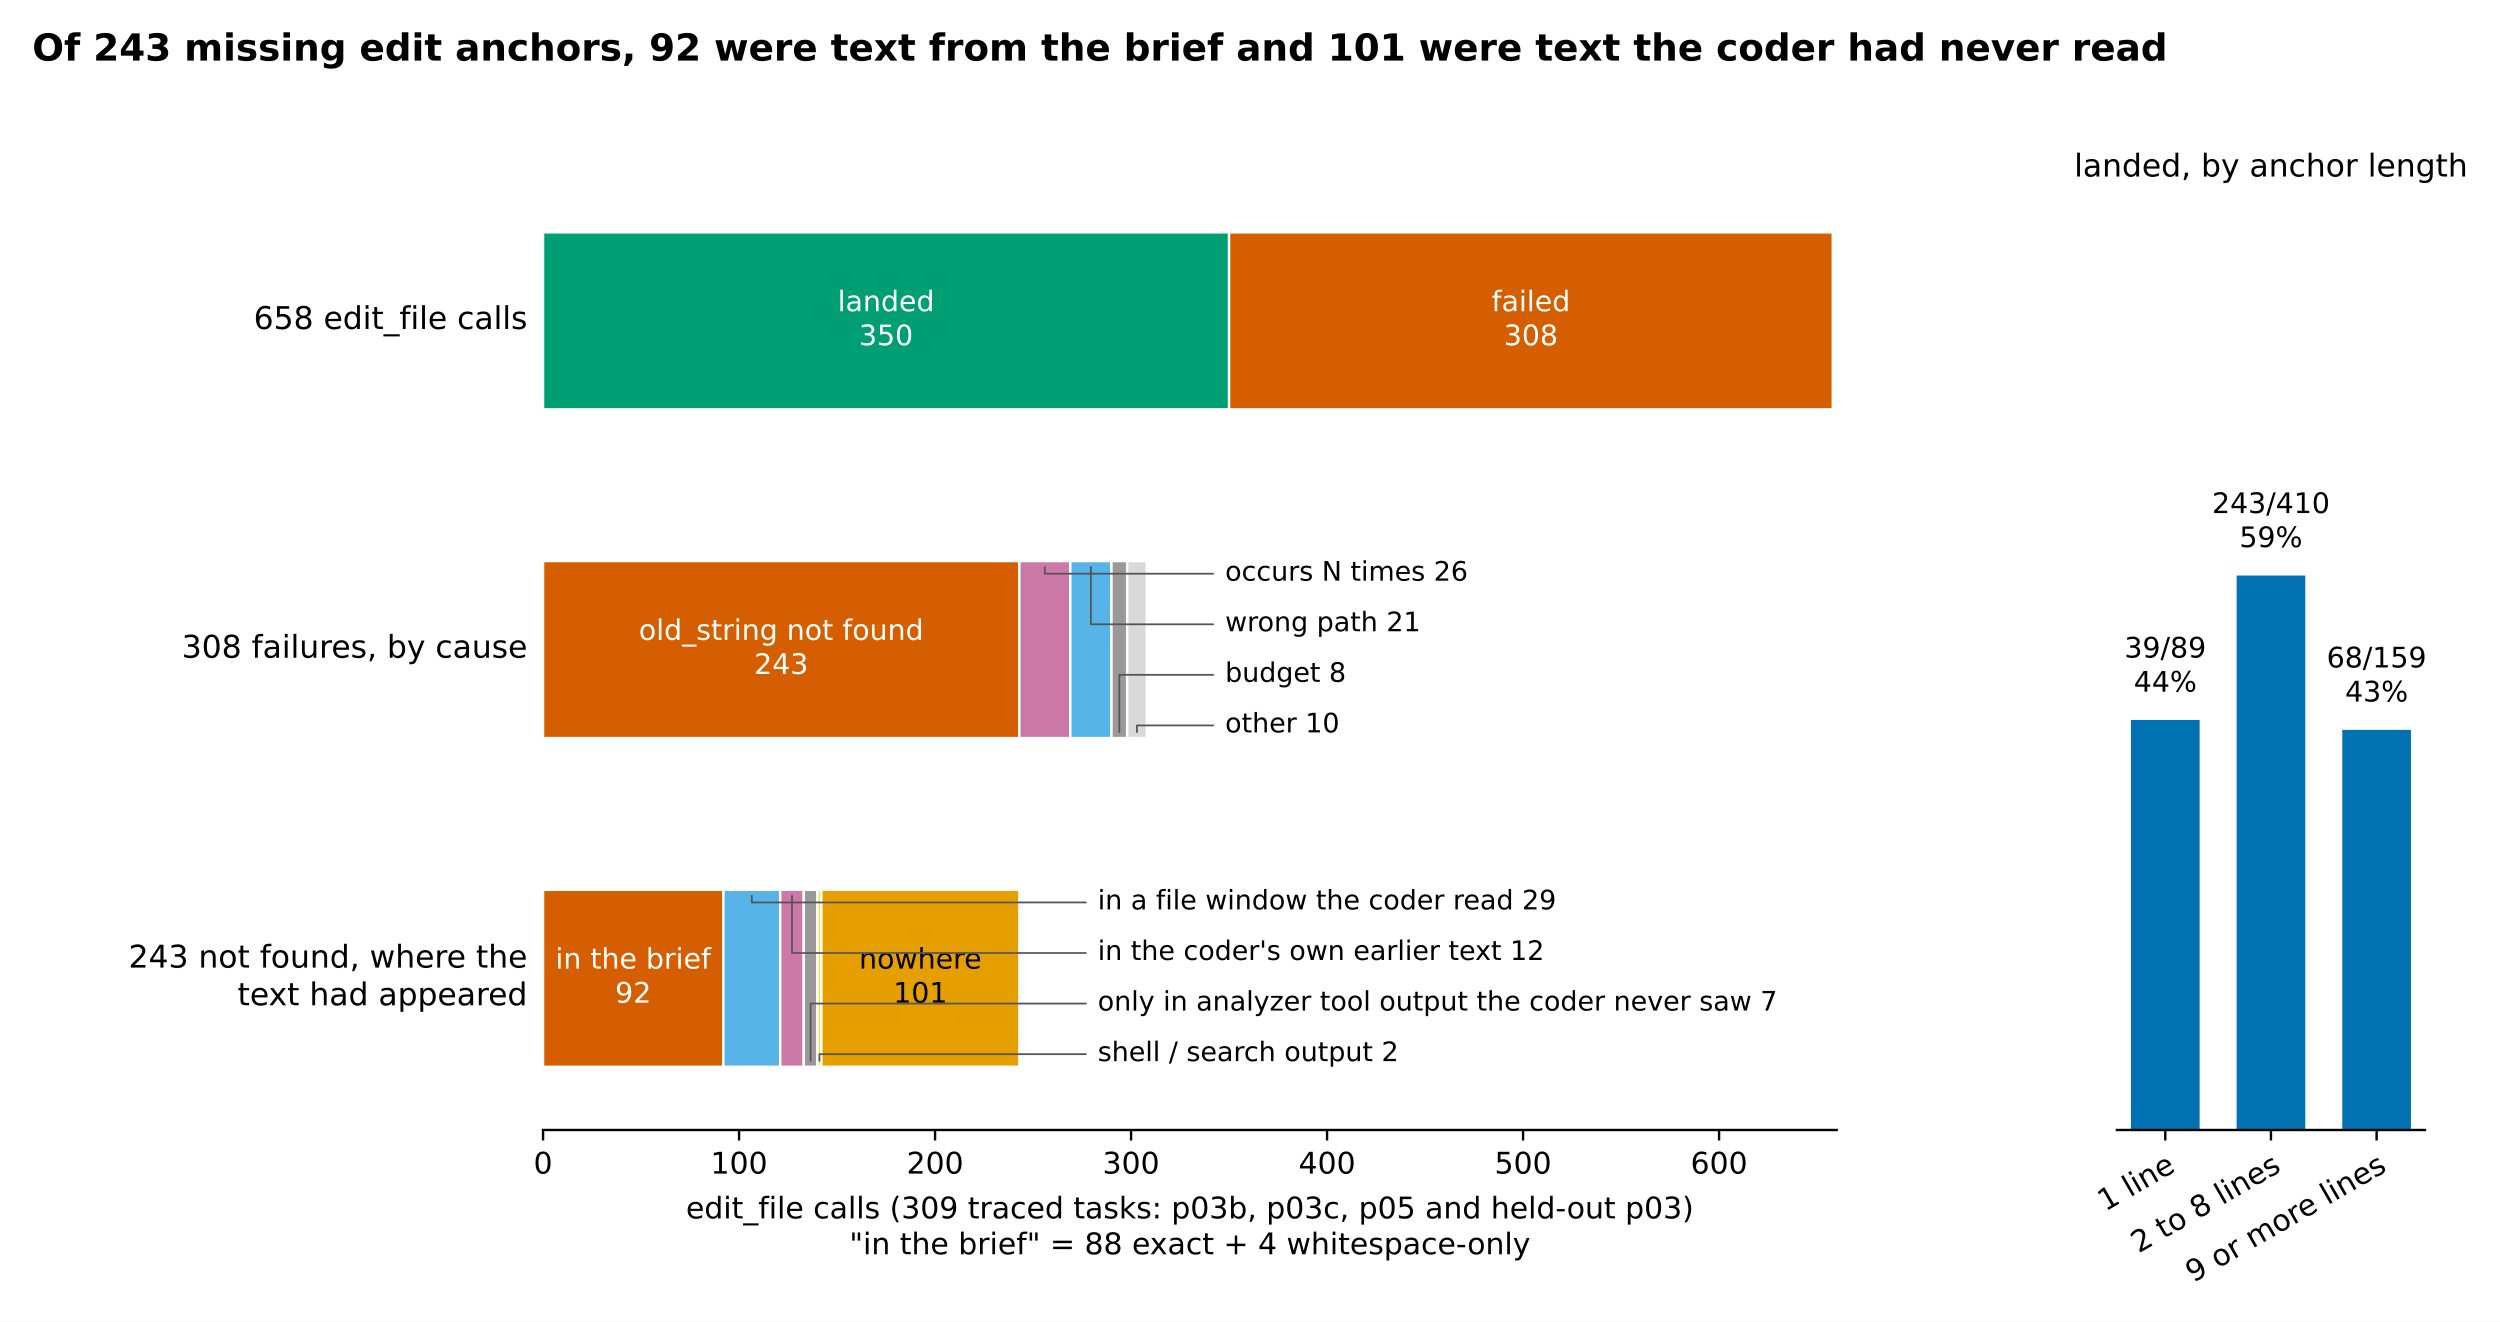
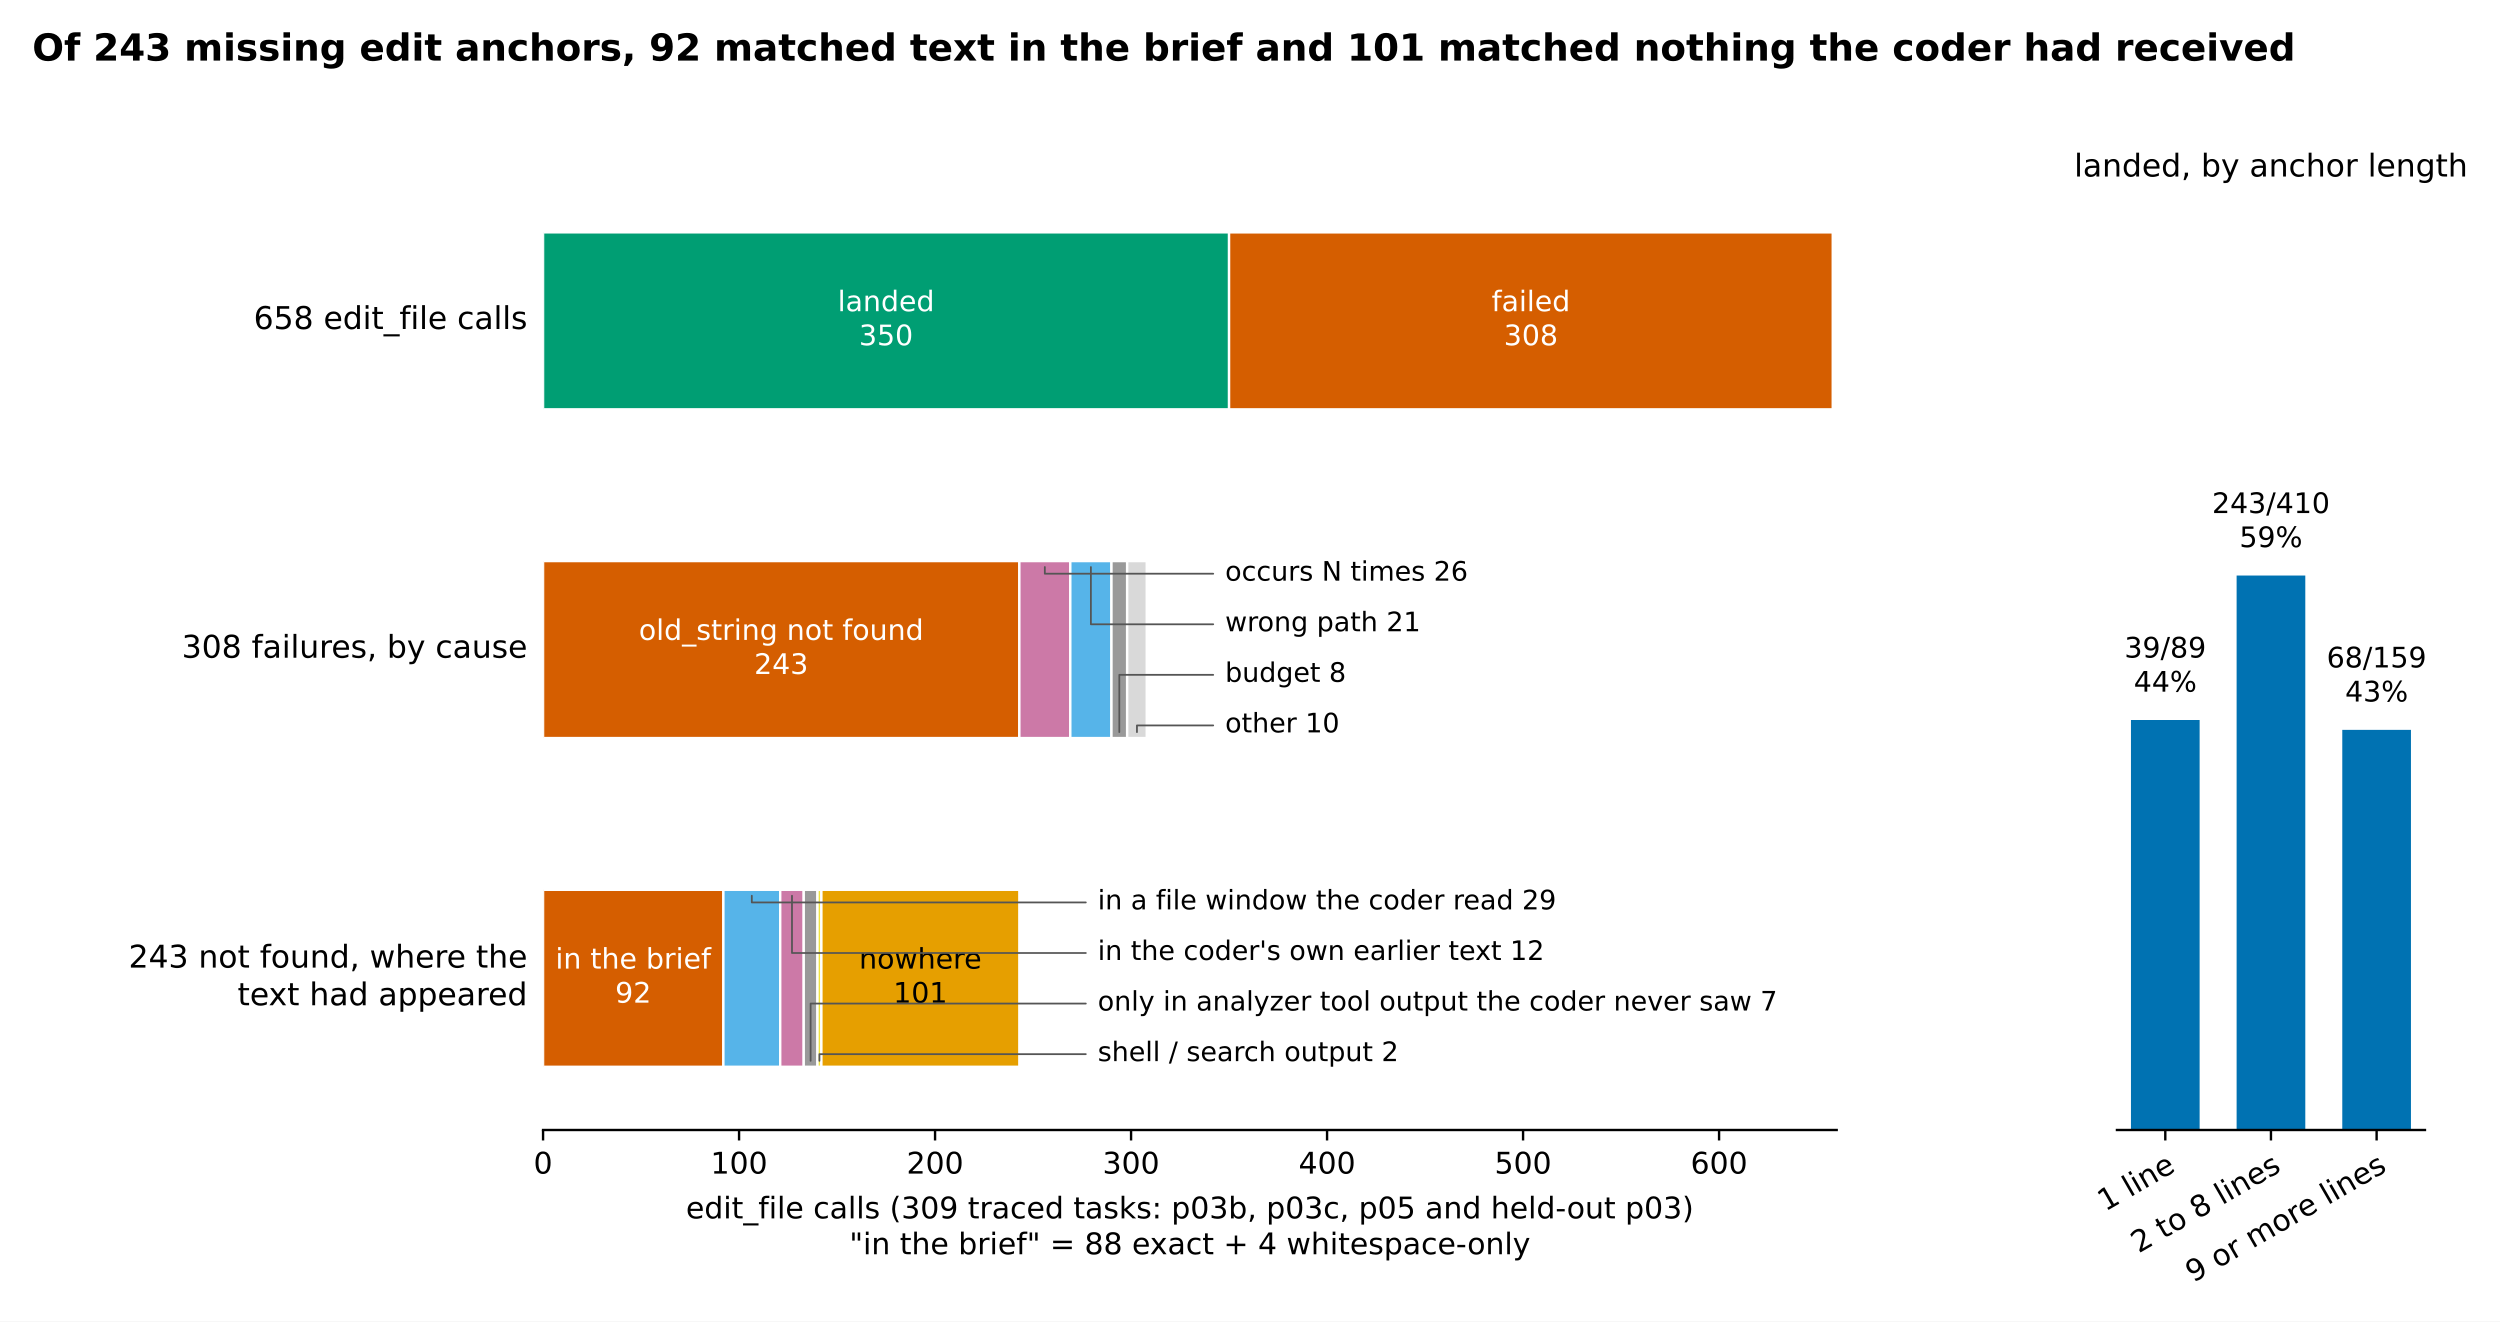
<svg xmlns="http://www.w3.org/2000/svg" xmlns:xlink="http://www.w3.org/1999/xlink" width="836.922pt" height="442.392pt" viewBox="0 0 836.922 442.392" version="1.1">
  <defs>
    <style type="text/css">*{stroke-linejoin: round; stroke-linecap: butt}</style>
  </defs>
  <g id="figure_1">
    <g id="patch_1">
      <path d="M 0 442.392  L 836.922 442.392  L 836.922 -0  L 0 -0  z " style="fill: #ffffff" />
    </g>
    <g id="axes_1">
      <g id="patch_2">
        <path d="M 181.8 378.288  L 614.861 378.288  L 614.861 65.088  L 181.8 65.088  z " style="fill: #ffffff" />
      </g>
      <g id="patch_3">
-         <path d="M 181.8 137.039  L 411.453 137.039  L 411.453 77.785  L 181.8 77.785  z " clip-path="url(#p0d057e0b18)" style="fill: #009e73; stroke: #ffffff; stroke-width: 0.8; stroke-linejoin: miter" />
+         <path d="M 181.8 137.039  L 411.453 137.039  L 411.453 77.785  L 181.8 77.785  z " clip-path="url(#p74eec859b8)" style="fill: #009e73; stroke: #ffffff; stroke-width: 0.8; stroke-linejoin: miter" />
      </g>
      <g id="patch_4">
-         <path d="M 411.453 137.039  L 613.548 137.039  L 613.548 77.785  L 411.453 77.785  z " clip-path="url(#p0d057e0b18)" style="fill: #d55e00; stroke: #ffffff; stroke-width: 0.8; stroke-linejoin: miter" />
+         <path d="M 411.453 137.039  L 613.548 137.039  L 613.548 77.785  L 411.453 77.785  z " clip-path="url(#p74eec859b8)" style="fill: #d55e00; stroke: #ffffff; stroke-width: 0.8; stroke-linejoin: miter" />
      </g>
      <g id="patch_5">
-         <path d="M 181.8 247.083  L 341.245 247.083  L 341.245 187.829  L 181.8 187.829  z " clip-path="url(#p0d057e0b18)" style="fill: #d55e00; stroke: #ffffff; stroke-width: 0.8; stroke-linejoin: miter" />
+         <path d="M 181.8 247.083  L 341.245 247.083  L 341.245 187.829  L 181.8 187.829  z " clip-path="url(#p74eec859b8)" style="fill: #d55e00; stroke: #ffffff; stroke-width: 0.8; stroke-linejoin: miter" />
      </g>
      <g id="patch_6">
-         <path d="M 341.245 247.083  L 358.305 247.083  L 358.305 187.829  L 341.245 187.829  z " clip-path="url(#p0d057e0b18)" style="fill: #cc79a7; stroke: #ffffff; stroke-width: 0.8; stroke-linejoin: miter" />
+         <path d="M 341.245 247.083  L 358.305 247.083  L 358.305 187.829  L 341.245 187.829  z " clip-path="url(#p74eec859b8)" style="fill: #cc79a7; stroke: #ffffff; stroke-width: 0.8; stroke-linejoin: miter" />
      </g>
      <g id="patch_7">
-         <path d="M 358.305 247.083  L 372.084 247.083  L 372.084 187.829  L 358.305 187.829  z " clip-path="url(#p0d057e0b18)" style="fill: #56b4e9; stroke: #ffffff; stroke-width: 0.8; stroke-linejoin: miter" />
+         <path d="M 358.305 247.083  L 372.084 247.083  L 372.084 187.829  L 358.305 187.829  z " clip-path="url(#p74eec859b8)" style="fill: #56b4e9; stroke: #ffffff; stroke-width: 0.8; stroke-linejoin: miter" />
      </g>
      <g id="patch_8">
-         <path d="M 372.084 247.083  L 377.333 247.083  L 377.333 187.829  L 372.084 187.829  z " clip-path="url(#p0d057e0b18)" style="fill: #999999; stroke: #ffffff; stroke-width: 0.8; stroke-linejoin: miter" />
+         <path d="M 372.084 247.083  L 377.333 247.083  L 377.333 187.829  L 372.084 187.829  z " clip-path="url(#p74eec859b8)" style="fill: #999999; stroke: #ffffff; stroke-width: 0.8; stroke-linejoin: miter" />
      </g>
      <g id="patch_9">
-         <path d="M 377.333 247.083  L 383.895 247.083  L 383.895 187.829  L 377.333 187.829  z " clip-path="url(#p0d057e0b18)" style="fill: #d9d9d9; stroke: #ffffff; stroke-width: 0.8; stroke-linejoin: miter" />
+         <path d="M 377.333 247.083  L 383.895 247.083  L 383.895 187.829  L 377.333 187.829  z " clip-path="url(#p74eec859b8)" style="fill: #d9d9d9; stroke: #ffffff; stroke-width: 0.8; stroke-linejoin: miter" />
      </g>
      <g id="patch_10">
-         <path d="M 181.8 357.126  L 242.166 357.126  L 242.166 297.872  L 181.8 297.872  z " clip-path="url(#p0d057e0b18)" style="fill: #d55e00; stroke: #ffffff; stroke-width: 0.8; stroke-linejoin: miter" />
+         <path d="M 181.8 357.126  L 242.166 357.126  L 242.166 297.872  L 181.8 297.872  z " clip-path="url(#p74eec859b8)" style="fill: #d55e00; stroke: #ffffff; stroke-width: 0.8; stroke-linejoin: miter" />
      </g>
      <g id="patch_11">
-         <path d="M 242.166 357.126  L 261.194 357.126  L 261.194 297.872  L 242.166 297.872  z " clip-path="url(#p0d057e0b18)" style="fill: #56b4e9; stroke: #ffffff; stroke-width: 0.8; stroke-linejoin: miter" />
+         <path d="M 242.166 357.126  L 261.194 357.126  L 261.194 297.872  L 242.166 297.872  z " clip-path="url(#p74eec859b8)" style="fill: #56b4e9; stroke: #ffffff; stroke-width: 0.8; stroke-linejoin: miter" />
      </g>
      <g id="patch_12">
-         <path d="M 261.194 357.126  L 269.068 357.126  L 269.068 297.872  L 261.194 297.872  z " clip-path="url(#p0d057e0b18)" style="fill: #cc79a7; stroke: #ffffff; stroke-width: 0.8; stroke-linejoin: miter" />
+         <path d="M 261.194 357.126  L 269.068 357.126  L 269.068 297.872  L 261.194 297.872  z " clip-path="url(#p74eec859b8)" style="fill: #cc79a7; stroke: #ffffff; stroke-width: 0.8; stroke-linejoin: miter" />
      </g>
      <g id="patch_13">
-         <path d="M 269.068 357.126  L 273.661 357.126  L 273.661 297.872  L 269.068 297.872  z " clip-path="url(#p0d057e0b18)" style="fill: #999999; stroke: #ffffff; stroke-width: 0.8; stroke-linejoin: miter" />
+         <path d="M 269.068 357.126  L 273.661 357.126  L 273.661 297.872  L 269.068 297.872  z " clip-path="url(#p74eec859b8)" style="fill: #999999; stroke: #ffffff; stroke-width: 0.8; stroke-linejoin: miter" />
      </g>
      <g id="patch_14">
-         <path d="M 273.661 357.126  L 274.974 357.126  L 274.974 297.872  L 273.661 297.872  z " clip-path="url(#p0d057e0b18)" style="fill: #f0e442; stroke: #ffffff; stroke-width: 0.8; stroke-linejoin: miter" />
+         <path d="M 273.661 357.126  L 274.974 357.126  L 274.974 297.872  L 273.661 297.872  z " clip-path="url(#p74eec859b8)" style="fill: #f0e442; stroke: #ffffff; stroke-width: 0.8; stroke-linejoin: miter" />
      </g>
      <g id="patch_15">
-         <path d="M 274.974 357.126  L 341.245 357.126  L 341.245 297.872  L 274.974 297.872  z " clip-path="url(#p0d057e0b18)" style="fill: #e69f00; stroke: #ffffff; stroke-width: 0.8; stroke-linejoin: miter" />
+         <path d="M 274.974 357.126  L 341.245 357.126  L 341.245 297.872  L 274.974 297.872  z " clip-path="url(#p74eec859b8)" style="fill: #e69f00; stroke: #ffffff; stroke-width: 0.8; stroke-linejoin: miter" />
      </g>
      <g id="matplotlib.axis_1">
        <g id="xtick_1">
          <g id="line2d_1">
            <defs>
-               <path id="m6c62ec5545" d="M 0 0  L 0 3.5  " style="stroke: #000000; stroke-width: 0.8" />
+               <path id="m677811b8d7" d="M 0 0  L 0 3.5  " style="stroke: #000000; stroke-width: 0.8" />
            </defs>
            <g>
-               <use xlink:href="#m6c62ec5545" x="181.8" y="378.288" style="stroke: #000000; stroke-width: 0.8" />
+               <use xlink:href="#m677811b8d7" x="181.8" y="378.288" style="stroke: #000000; stroke-width: 0.8" />
            </g>
          </g>
          <g id="text_1">
            <text style="font-size: 10px; font-family: 'DejaVu Sans', 'Bitstream Vera Sans', 'Computer Modern Sans Serif', 'Lucida Grande', 'Verdana', 'Geneva', 'Lucid', 'Arial', 'Helvetica', 'Avant Garde', sans-serif; text-anchor: middle" x="181.8" y="392.886" transform="rotate(-0 181.8 392.8857)">0</text>
          </g>
        </g>
        <g id="xtick_2">
          <g id="line2d_2">
            <g>
-               <use xlink:href="#m6c62ec5545" x="247.415" y="378.288" style="stroke: #000000; stroke-width: 0.8" />
+               <use xlink:href="#m677811b8d7" x="247.415" y="378.288" style="stroke: #000000; stroke-width: 0.8" />
            </g>
          </g>
          <g id="text_2">
            <text style="font-size: 10px; font-family: 'DejaVu Sans', 'Bitstream Vera Sans', 'Computer Modern Sans Serif', 'Lucida Grande', 'Verdana', 'Geneva', 'Lucid', 'Arial', 'Helvetica', 'Avant Garde', sans-serif; text-anchor: middle" x="247.415" y="392.886" transform="rotate(-0 247.4152 392.8857)">100</text>
          </g>
        </g>
        <g id="xtick_3">
          <g id="line2d_3">
            <g>
-               <use xlink:href="#m6c62ec5545" x="313.03" y="378.288" style="stroke: #000000; stroke-width: 0.8" />
+               <use xlink:href="#m677811b8d7" x="313.03" y="378.288" style="stroke: #000000; stroke-width: 0.8" />
            </g>
          </g>
          <g id="text_3">
            <text style="font-size: 10px; font-family: 'DejaVu Sans', 'Bitstream Vera Sans', 'Computer Modern Sans Serif', 'Lucida Grande', 'Verdana', 'Geneva', 'Lucid', 'Arial', 'Helvetica', 'Avant Garde', sans-serif; text-anchor: middle" x="313.03" y="392.886" transform="rotate(-0 313.0305 392.8857)">200</text>
          </g>
        </g>
        <g id="xtick_4">
          <g id="line2d_4">
            <g>
-               <use xlink:href="#m6c62ec5545" x="378.646" y="378.288" style="stroke: #000000; stroke-width: 0.8" />
+               <use xlink:href="#m677811b8d7" x="378.646" y="378.288" style="stroke: #000000; stroke-width: 0.8" />
            </g>
          </g>
          <g id="text_4">
            <text style="font-size: 10px; font-family: 'DejaVu Sans', 'Bitstream Vera Sans', 'Computer Modern Sans Serif', 'Lucida Grande', 'Verdana', 'Geneva', 'Lucid', 'Arial', 'Helvetica', 'Avant Garde', sans-serif; text-anchor: middle" x="378.646" y="392.886" transform="rotate(-0 378.6457 392.8857)">300</text>
          </g>
        </g>
        <g id="xtick_5">
          <g id="line2d_5">
            <g>
-               <use xlink:href="#m6c62ec5545" x="444.261" y="378.288" style="stroke: #000000; stroke-width: 0.8" />
+               <use xlink:href="#m677811b8d7" x="444.261" y="378.288" style="stroke: #000000; stroke-width: 0.8" />
            </g>
          </g>
          <g id="text_5">
            <text style="font-size: 10px; font-family: 'DejaVu Sans', 'Bitstream Vera Sans', 'Computer Modern Sans Serif', 'Lucida Grande', 'Verdana', 'Geneva', 'Lucid', 'Arial', 'Helvetica', 'Avant Garde', sans-serif; text-anchor: middle" x="444.261" y="392.886" transform="rotate(-0 444.2609 392.8857)">400</text>
          </g>
        </g>
        <g id="xtick_6">
          <g id="line2d_6">
            <g>
-               <use xlink:href="#m6c62ec5545" x="509.876" y="378.288" style="stroke: #000000; stroke-width: 0.8" />
+               <use xlink:href="#m677811b8d7" x="509.876" y="378.288" style="stroke: #000000; stroke-width: 0.8" />
            </g>
          </g>
          <g id="text_6">
            <text style="font-size: 10px; font-family: 'DejaVu Sans', 'Bitstream Vera Sans', 'Computer Modern Sans Serif', 'Lucida Grande', 'Verdana', 'Geneva', 'Lucid', 'Arial', 'Helvetica', 'Avant Garde', sans-serif; text-anchor: middle" x="509.876" y="392.886" transform="rotate(-0 509.8762 392.8857)">500</text>
          </g>
        </g>
        <g id="xtick_7">
          <g id="line2d_7">
            <g>
-               <use xlink:href="#m6c62ec5545" x="575.491" y="378.288" style="stroke: #000000; stroke-width: 0.8" />
+               <use xlink:href="#m677811b8d7" x="575.491" y="378.288" style="stroke: #000000; stroke-width: 0.8" />
            </g>
          </g>
          <g id="text_7">
            <text style="font-size: 10px; font-family: 'DejaVu Sans', 'Bitstream Vera Sans', 'Computer Modern Sans Serif', 'Lucida Grande', 'Verdana', 'Geneva', 'Lucid', 'Arial', 'Helvetica', 'Avant Garde', sans-serif; text-anchor: middle" x="575.491" y="392.886" transform="rotate(-0 575.4914 392.8857)">600</text>
          </g>
        </g>
        <g id="text_8">
          <text style="font-size: 10px; font-family: 'DejaVu Sans', 'Bitstream Vera Sans', 'Computer Modern Sans Serif', 'Lucida Grande', 'Verdana', 'Geneva', 'Lucid', 'Arial', 'Helvetica', 'Avant Garde', sans-serif" transform="translate(229.6412 407.8874)">edit_file calls (309 traced tasks: p03b, p03c, p05 and held-out p03)</text>
          <text style="font-size: 10px; font-family: 'DejaVu Sans', 'Bitstream Vera Sans', 'Computer Modern Sans Serif', 'Lucida Grande', 'Verdana', 'Geneva', 'Lucid', 'Arial', 'Helvetica', 'Avant Garde', sans-serif" transform="translate(284.3279 419.8901)">"in the brief" = 88 exact + 4 whitespace-only</text>
        </g>
      </g>
      <g id="matplotlib.axis_2" />
      <g id="patch_16">
        <path d="M 181.8 378.288  L 614.861 378.288  " style="fill: none; stroke: #000000; stroke-width: 0.8; stroke-linejoin: miter; stroke-linecap: square" />
      </g>
      <g id="text_9">
        <text style="font-size: 9.5px; font-family: 'DejaVu Sans', 'Bitstream Vera Sans', 'Computer Modern Sans Serif', 'Lucida Grande', 'Verdana', 'Geneva', 'Lucid', 'Arial', 'Helvetica', 'Avant Garde', sans-serif; fill: #ffffff" transform="translate(280.4321 104.1795)">landed</text>
        <text style="font-size: 9.5px; font-family: 'DejaVu Sans', 'Bitstream Vera Sans', 'Computer Modern Sans Serif', 'Lucida Grande', 'Verdana', 'Geneva', 'Lucid', 'Arial', 'Helvetica', 'Avant Garde', sans-serif; fill: #ffffff" transform="translate(287.5601 115.5814)">350</text>
      </g>
      <g id="text_10">
        <text style="font-size: 9.5px; font-family: 'DejaVu Sans', 'Bitstream Vera Sans', 'Computer Modern Sans Serif', 'Lucida Grande', 'Verdana', 'Geneva', 'Lucid', 'Arial', 'Helvetica', 'Avant Garde', sans-serif; fill: #ffffff" transform="translate(499.3403 104.1795)">failed</text>
        <text style="font-size: 9.5px; font-family: 'DejaVu Sans', 'Bitstream Vera Sans', 'Computer Modern Sans Serif', 'Lucida Grande', 'Verdana', 'Geneva', 'Lucid', 'Arial', 'Helvetica', 'Avant Garde', sans-serif; fill: #ffffff" transform="translate(503.4342 115.5814)">308</text>
      </g>
      <g id="text_11">
        <text style="font-size: 10.5px; font-family: 'DejaVu Sans', 'Bitstream Vera Sans', 'Computer Modern Sans Serif', 'Lucida Grande', 'Verdana', 'Geneva', 'Lucid', 'Arial', 'Helvetica', 'Avant Garde', sans-serif; text-anchor: end" x="176.551" y="110.14" transform="rotate(-0 176.5508 110.1403)">658 edit_file calls</text>
      </g>
      <g id="text_12">
        <text style="font-size: 9.5px; font-family: 'DejaVu Sans', 'Bitstream Vera Sans', 'Computer Modern Sans Serif', 'Lucida Grande', 'Verdana', 'Geneva', 'Lucid', 'Arial', 'Helvetica', 'Avant Garde', sans-serif; fill: #ffffff" transform="translate(213.8585 214.2228)">old_string not found</text>
        <text style="font-size: 9.5px; font-family: 'DejaVu Sans', 'Bitstream Vera Sans', 'Computer Modern Sans Serif', 'Lucida Grande', 'Verdana', 'Geneva', 'Lucid', 'Arial', 'Helvetica', 'Avant Garde', sans-serif; fill: #ffffff" transform="translate(252.4559 225.6246)">243</text>
      </g>
      <g id="patch_17">
        <path d="M 406.145 192.061  L 349.775 192.061  L 349.775 189.825  " style="fill: none; stroke: #555555; stroke-width: 0.6; stroke-linecap: round" />
      </g>
      <g id="text_13">
        <text style="font-size: 9px; font-family: 'DejaVu Sans', 'Bitstream Vera Sans', 'Computer Modern Sans Serif', 'Lucida Grande', 'Verdana', 'Geneva', 'Lucid', 'Arial', 'Helvetica', 'Avant Garde', sans-serif; text-anchor: start" x="410.141" y="194.399" transform="rotate(-0 410.141 194.3992)">occurs N times  26</text>
      </g>
      <g id="patch_18">
        <path d="M 406.141 208.991  L 365.195 208.991  L 365.195 189.831  " style="fill: none; stroke: #555555; stroke-width: 0.6; stroke-linecap: round" />
      </g>
      <g id="text_14">
        <text style="font-size: 9px; font-family: 'DejaVu Sans', 'Bitstream Vera Sans', 'Computer Modern Sans Serif', 'Lucida Grande', 'Verdana', 'Geneva', 'Lucid', 'Arial', 'Helvetica', 'Avant Garde', sans-serif; text-anchor: start" x="410.141" y="211.329" transform="rotate(-0 410.141 211.3289)">wrong path  21</text>
      </g>
      <g id="patch_19">
        <path d="M 406.137 225.92  L 374.709 225.92  L 374.709 245.081  " style="fill: none; stroke: #555555; stroke-width: 0.6; stroke-linecap: round" />
      </g>
      <g id="text_15">
        <text style="font-size: 9px; font-family: 'DejaVu Sans', 'Bitstream Vera Sans', 'Computer Modern Sans Serif', 'Lucida Grande', 'Verdana', 'Geneva', 'Lucid', 'Arial', 'Helvetica', 'Avant Garde', sans-serif; text-anchor: start" x="410.141" y="228.259" transform="rotate(-0 410.141 228.2587)">budget  8</text>
      </g>
      <g id="patch_20">
        <path d="M 406.14 242.85  L 380.614 242.85  L 380.614 245.086  " style="fill: none; stroke: #555555; stroke-width: 0.6; stroke-linecap: round" />
      </g>
      <g id="text_16">
        <text style="font-size: 9px; font-family: 'DejaVu Sans', 'Bitstream Vera Sans', 'Computer Modern Sans Serif', 'Lucida Grande', 'Verdana', 'Geneva', 'Lucid', 'Arial', 'Helvetica', 'Avant Garde', sans-serif; text-anchor: start" x="410.141" y="245.188" transform="rotate(-0 410.141 245.1884)">other  10</text>
      </g>
      <g id="text_17">
        <text style="font-size: 10.5px; font-family: 'DejaVu Sans', 'Bitstream Vera Sans', 'Computer Modern Sans Serif', 'Lucida Grande', 'Verdana', 'Geneva', 'Lucid', 'Arial', 'Helvetica', 'Avant Garde', sans-serif; text-anchor: end" x="176.551" y="220.184" transform="rotate(-0 176.5508 220.1835)">308 failures, by cause</text>
      </g>
      <g id="text_18">
        <text style="font-size: 9.5px; font-family: 'DejaVu Sans', 'Bitstream Vera Sans', 'Computer Modern Sans Serif', 'Lucida Grande', 'Verdana', 'Geneva', 'Lucid', 'Arial', 'Helvetica', 'Avant Garde', sans-serif; fill: #ffffff" transform="translate(185.956 324.266)">in the brief</text>
        <text style="font-size: 9.5px; font-family: 'DejaVu Sans', 'Bitstream Vera Sans', 'Computer Modern Sans Serif', 'Lucida Grande', 'Verdana', 'Geneva', 'Lucid', 'Arial', 'Helvetica', 'Avant Garde', sans-serif; fill: #ffffff" transform="translate(205.9386 335.6679)">92</text>
      </g>
      <g id="text_19">
        <text style="font-size: 9.5px; font-family: 'DejaVu Sans', 'Bitstream Vera Sans', 'Computer Modern Sans Serif', 'Lucida Grande', 'Verdana', 'Geneva', 'Lucid', 'Arial', 'Helvetica', 'Avant Garde', sans-serif" transform="translate(287.6042 324.266)">nowhere</text>
        <text style="font-size: 9.5px; font-family: 'DejaVu Sans', 'Bitstream Vera Sans', 'Computer Modern Sans Serif', 'Lucida Grande', 'Verdana', 'Geneva', 'Lucid', 'Arial', 'Helvetica', 'Avant Garde', sans-serif" transform="translate(299.0428 335.6679)">101</text>
      </g>
      <g id="patch_21">
        <path d="M 363.492 302.104  L 251.68 302.104  L 251.68 299.868  " style="fill: none; stroke: #555555; stroke-width: 0.6; stroke-linecap: round" />
      </g>
      <g id="text_20">
        <text style="font-size: 9px; font-family: 'DejaVu Sans', 'Bitstream Vera Sans', 'Computer Modern Sans Serif', 'Lucida Grande', 'Verdana', 'Geneva', 'Lucid', 'Arial', 'Helvetica', 'Avant Garde', sans-serif; text-anchor: start" x="367.491" y="304.442" transform="rotate(-0 367.4911 304.4425)">in a file window the coder read  29</text>
      </g>
      <g id="patch_22">
        <path d="M 363.493 319.034  L 265.131 319.034  L 265.131 299.874  " style="fill: none; stroke: #555555; stroke-width: 0.6; stroke-linecap: round" />
      </g>
      <g id="text_21">
        <text style="font-size: 9px; font-family: 'DejaVu Sans', 'Bitstream Vera Sans', 'Computer Modern Sans Serif', 'Lucida Grande', 'Verdana', 'Geneva', 'Lucid', 'Arial', 'Helvetica', 'Avant Garde', sans-serif; text-anchor: start" x="367.491" y="321.372" transform="rotate(-0 367.4911 321.3722)">in the coder's own earlier text  12</text>
      </g>
      <g id="patch_23">
        <path d="M 363.491 335.964  L 271.365 335.964  L 271.365 355.124  " style="fill: none; stroke: #555555; stroke-width: 0.6; stroke-linecap: round" />
      </g>
      <g id="text_22">
        <text style="font-size: 9px; font-family: 'DejaVu Sans', 'Bitstream Vera Sans', 'Computer Modern Sans Serif', 'Lucida Grande', 'Verdana', 'Geneva', 'Lucid', 'Arial', 'Helvetica', 'Avant Garde', sans-serif; text-anchor: start" x="367.491" y="338.302" transform="rotate(-0 367.4911 338.3019)">only in analyzer tool output the coder never saw  7</text>
      </g>
      <g id="patch_24">
        <path d="M 363.487 352.893  L 274.317 352.893  L 274.317 355.129  " style="fill: none; stroke: #555555; stroke-width: 0.6; stroke-linecap: round" />
      </g>
      <g id="text_23">
        <text style="font-size: 9px; font-family: 'DejaVu Sans', 'Bitstream Vera Sans', 'Computer Modern Sans Serif', 'Lucida Grande', 'Verdana', 'Geneva', 'Lucid', 'Arial', 'Helvetica', 'Avant Garde', sans-serif; text-anchor: start" x="367.491" y="355.232" transform="rotate(-0 367.4911 355.2316)">shell / search output  2</text>
      </g>
      <g id="text_24">
        <text style="font-size: 10.5px; font-family: 'DejaVu Sans', 'Bitstream Vera Sans', 'Computer Modern Sans Serif', 'Lucida Grande', 'Verdana', 'Geneva', 'Lucid', 'Arial', 'Helvetica', 'Avant Garde', sans-serif" transform="translate(43.05313 323.9253)">243 not found, where the</text>
        <text style="font-size: 10.5px; font-family: 'DejaVu Sans', 'Bitstream Vera Sans', 'Computer Modern Sans Serif', 'Lucida Grande', 'Verdana', 'Geneva', 'Lucid', 'Arial', 'Helvetica', 'Avant Garde', sans-serif" transform="translate(79.52422 336.5282)">text had appeared</text>
      </g>
    </g>
    <g id="axes_2">
      <g id="patch_25">
        <path d="M 708.69 378.288  L 811.8 378.288  L 811.8 65.088  L 708.69 65.088  z " style="fill: #ffffff" />
      </g>
      <g id="patch_26">
-         <path d="M 713.377 378.288  L 736.369 378.288  L 736.369 241.043  L 713.377 241.043  z " clip-path="url(#pef235a1fe8)" style="fill: #0072b2" />
+         <path d="M 713.377 378.288  L 736.369 378.288  L 736.369 241.043  L 713.377 241.043  z " clip-path="url(#pb8f094a5d5)" style="fill: #0072b2" />
      </g>
      <g id="patch_27">
-         <path d="M 748.749 378.288  L 771.741 378.288  L 771.741 192.66  L 748.749 192.66  z " clip-path="url(#pef235a1fe8)" style="fill: #0072b2" />
+         <path d="M 748.749 378.288  L 771.741 378.288  L 771.741 192.66  L 748.749 192.66  z " clip-path="url(#pb8f094a5d5)" style="fill: #0072b2" />
      </g>
      <g id="patch_28">
-         <path d="M 784.121 378.288  L 807.113 378.288  L 807.113 244.341  L 784.121 244.341  z " clip-path="url(#pef235a1fe8)" style="fill: #0072b2" />
+         <path d="M 784.121 378.288  L 807.113 378.288  L 807.113 244.341  L 784.121 244.341  z " clip-path="url(#pb8f094a5d5)" style="fill: #0072b2" />
      </g>
      <g id="matplotlib.axis_3">
        <g id="xtick_8">
          <g id="line2d_8">
            <g>
-               <use xlink:href="#m6c62ec5545" x="724.873" y="378.288" style="stroke: #000000; stroke-width: 0.8" />
+               <use xlink:href="#m677811b8d7" x="724.873" y="378.288" style="stroke: #000000; stroke-width: 0.8" />
            </g>
          </g>
          <g id="text_25">
            <text style="font-size: 10px; font-family: 'DejaVu Sans', 'Bitstream Vera Sans', 'Computer Modern Sans Serif', 'Lucida Grande', 'Verdana', 'Geneva', 'Lucid', 'Arial', 'Helvetica', 'Avant Garde', sans-serif; text-anchor: end" x="728.672" y="391.868" transform="rotate(-30 728.6723 391.8684)">1 line</text>
          </g>
        </g>
        <g id="xtick_9">
          <g id="line2d_9">
            <g>
-               <use xlink:href="#m6c62ec5545" x="760.245" y="378.288" style="stroke: #000000; stroke-width: 0.8" />
+               <use xlink:href="#m677811b8d7" x="760.245" y="378.288" style="stroke: #000000; stroke-width: 0.8" />
            </g>
          </g>
          <g id="text_26">
            <text style="font-size: 10px; font-family: 'DejaVu Sans', 'Bitstream Vera Sans', 'Computer Modern Sans Serif', 'Lucida Grande', 'Verdana', 'Geneva', 'Lucid', 'Arial', 'Helvetica', 'Avant Garde', sans-serif; text-anchor: end" x="764.044" y="391.868" transform="rotate(-30 764.0444 391.8684)">2 to 8 lines</text>
          </g>
        </g>
        <g id="xtick_10">
          <g id="line2d_10">
            <g>
-               <use xlink:href="#m6c62ec5545" x="795.617" y="378.288" style="stroke: #000000; stroke-width: 0.8" />
+               <use xlink:href="#m677811b8d7" x="795.617" y="378.288" style="stroke: #000000; stroke-width: 0.8" />
            </g>
          </g>
          <g id="text_27">
            <text style="font-size: 10px; font-family: 'DejaVu Sans', 'Bitstream Vera Sans', 'Computer Modern Sans Serif', 'Lucida Grande', 'Verdana', 'Geneva', 'Lucid', 'Arial', 'Helvetica', 'Avant Garde', sans-serif; text-anchor: end" x="799.416" y="391.868" transform="rotate(-30 799.4165 391.8684)">9 or more lines</text>
          </g>
        </g>
      </g>
      <g id="matplotlib.axis_4" />
      <g id="patch_29">
        <path d="M 708.69 378.288  L 811.8 378.288  " style="fill: none; stroke: #000000; stroke-width: 0.8; stroke-linejoin: miter; stroke-linecap: square" />
      </g>
      <g id="text_28">
        <text style="font-size: 9.5px; font-family: 'DejaVu Sans', 'Bitstream Vera Sans', 'Computer Modern Sans Serif', 'Lucida Grande', 'Verdana', 'Geneva', 'Lucid', 'Arial', 'Helvetica', 'Avant Garde', sans-serif" transform="translate(711.1842 220.144)">39/89</text>
        <text style="font-size: 9.5px; font-family: 'DejaVu Sans', 'Bitstream Vera Sans', 'Computer Modern Sans Serif', 'Lucida Grande', 'Verdana', 'Geneva', 'Lucid', 'Arial', 'Helvetica', 'Avant Garde', sans-serif" transform="translate(714.3155 231.5459)">44%</text>
      </g>
      <g id="text_29">
        <text style="font-size: 9.5px; font-family: 'DejaVu Sans', 'Bitstream Vera Sans', 'Computer Modern Sans Serif', 'Lucida Grande', 'Verdana', 'Geneva', 'Lucid', 'Arial', 'Helvetica', 'Avant Garde', sans-serif" transform="translate(740.5119 171.7607)">243/410</text>
        <text style="font-size: 9.5px; font-family: 'DejaVu Sans', 'Bitstream Vera Sans', 'Computer Modern Sans Serif', 'Lucida Grande', 'Verdana', 'Geneva', 'Lucid', 'Arial', 'Helvetica', 'Avant Garde', sans-serif" transform="translate(749.6876 183.1626)">59%</text>
      </g>
      <g id="text_30">
        <text style="font-size: 9.5px; font-family: 'DejaVu Sans', 'Bitstream Vera Sans', 'Computer Modern Sans Serif', 'Lucida Grande', 'Verdana', 'Geneva', 'Lucid', 'Arial', 'Helvetica', 'Avant Garde', sans-serif" transform="translate(778.9062 223.4418)">68/159</text>
        <text style="font-size: 9.5px; font-family: 'DejaVu Sans', 'Bitstream Vera Sans', 'Computer Modern Sans Serif', 'Lucida Grande', 'Verdana', 'Geneva', 'Lucid', 'Arial', 'Helvetica', 'Avant Garde', sans-serif" transform="translate(785.0596 234.8437)">43%</text>
      </g>
      <g id="text_31">
        <text style="font-size: 10.5px; font-family: 'DejaVu Sans', 'Bitstream Vera Sans', 'Computer Modern Sans Serif', 'Lucida Grande', 'Verdana', 'Geneva', 'Lucid', 'Arial', 'Helvetica', 'Avant Garde', sans-serif; text-anchor: middle" x="760.245" y="59.088" transform="rotate(-0 760.2452 59.088)">landed, by anchor length</text>
      </g>
    </g>
    <g id="text_32">
-       <text style="font-weight: 700; font-size: 12.5px; font-family: 'DejaVu Sans', 'Bitstream Vera Sans', 'Computer Modern Sans Serif', 'Lucida Grande', 'Verdana', 'Geneva', 'Lucid', 'Arial', 'Helvetica', 'Avant Garde', sans-serif; text-anchor: start" x="10.8" y="20.298" transform="rotate(-0 10.8 20.29805)">Of 243 missing edit anchors, 92 were text from the brief and 101 were text the coder had never read</text>
+       <text style="font-weight: 700; font-size: 12.5px; font-family: 'DejaVu Sans', 'Bitstream Vera Sans', 'Computer Modern Sans Serif', 'Lucida Grande', 'Verdana', 'Geneva', 'Lucid', 'Arial', 'Helvetica', 'Avant Garde', sans-serif; text-anchor: start" x="10.8" y="20.298" transform="rotate(-0 10.8 20.29805)">Of 243 missing edit anchors, 92 matched text in the brief and 101 matched nothing the coder had received</text>
    </g>
  </g>
  <defs>
-     <clipPath id="p0d057e0b18">
+     <clipPath id="p74eec859b8">
      <rect x="181.8" y="65.088" width="433.061" height="313.2" />
    </clipPath>
-     <clipPath id="pef235a1fe8">
+     <clipPath id="pb8f094a5d5">
      <rect x="708.69" y="65.088" width="103.11" height="313.2" />
    </clipPath>
  </defs>
</svg>
